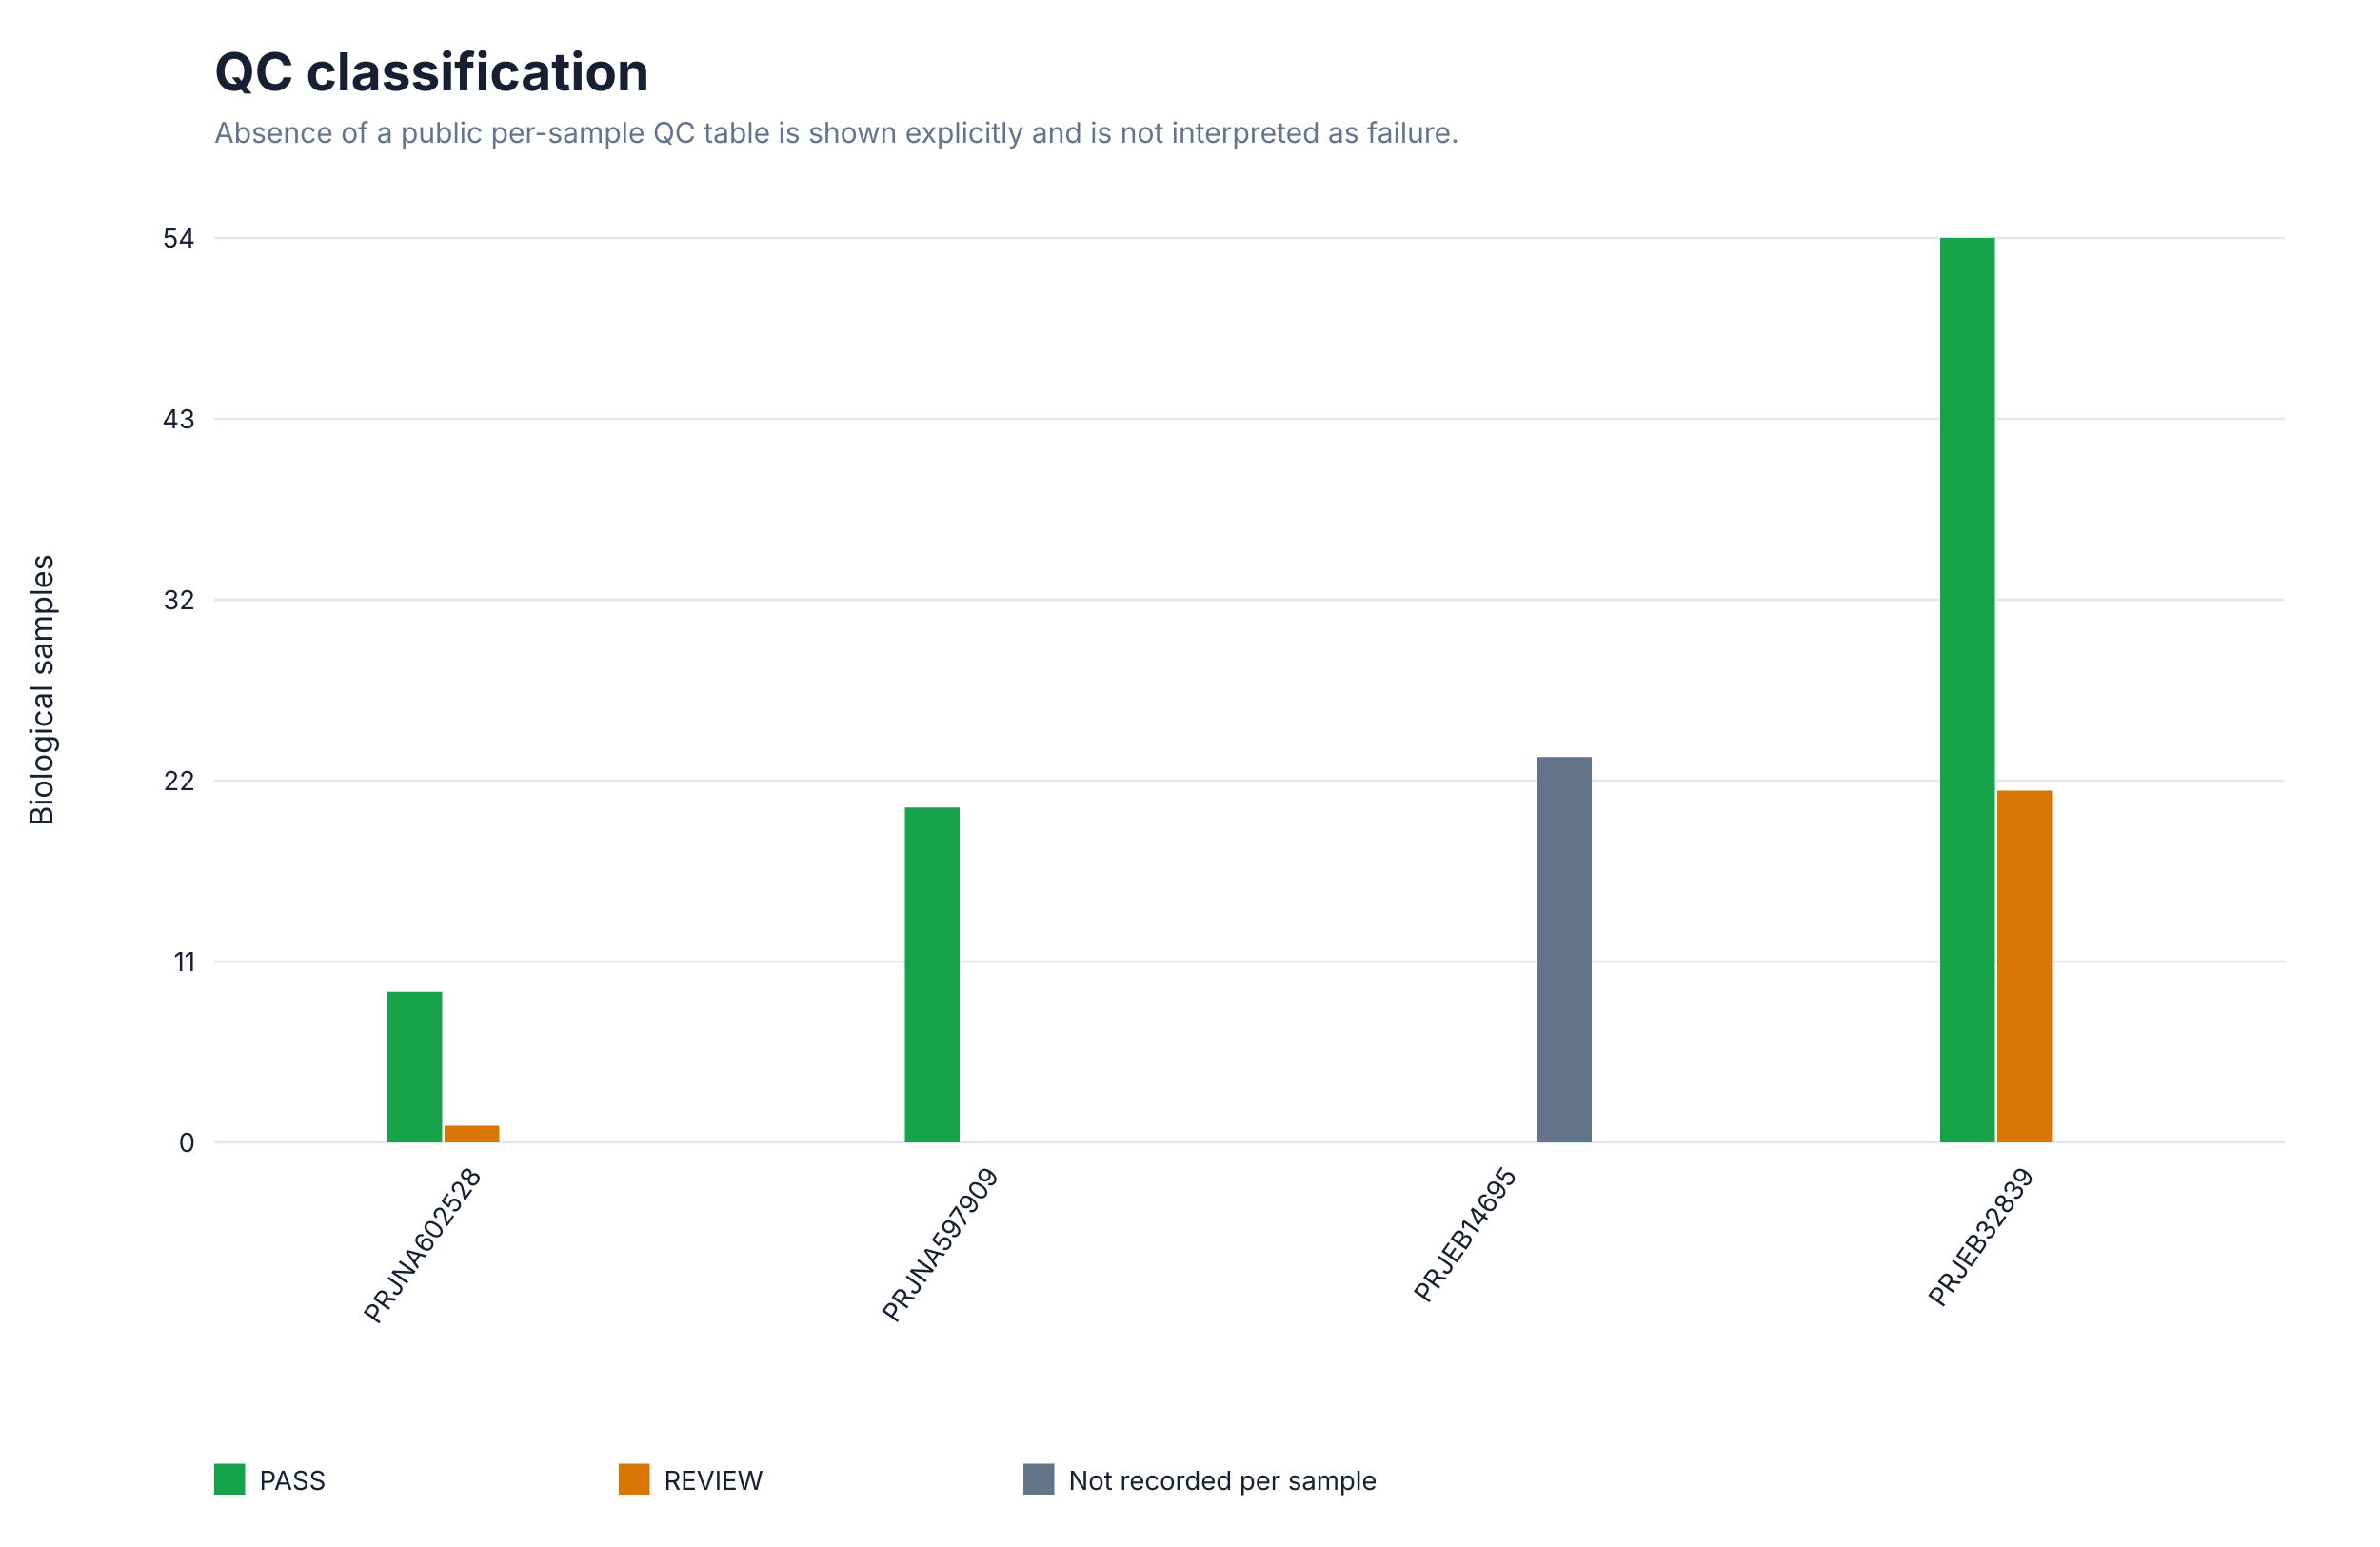
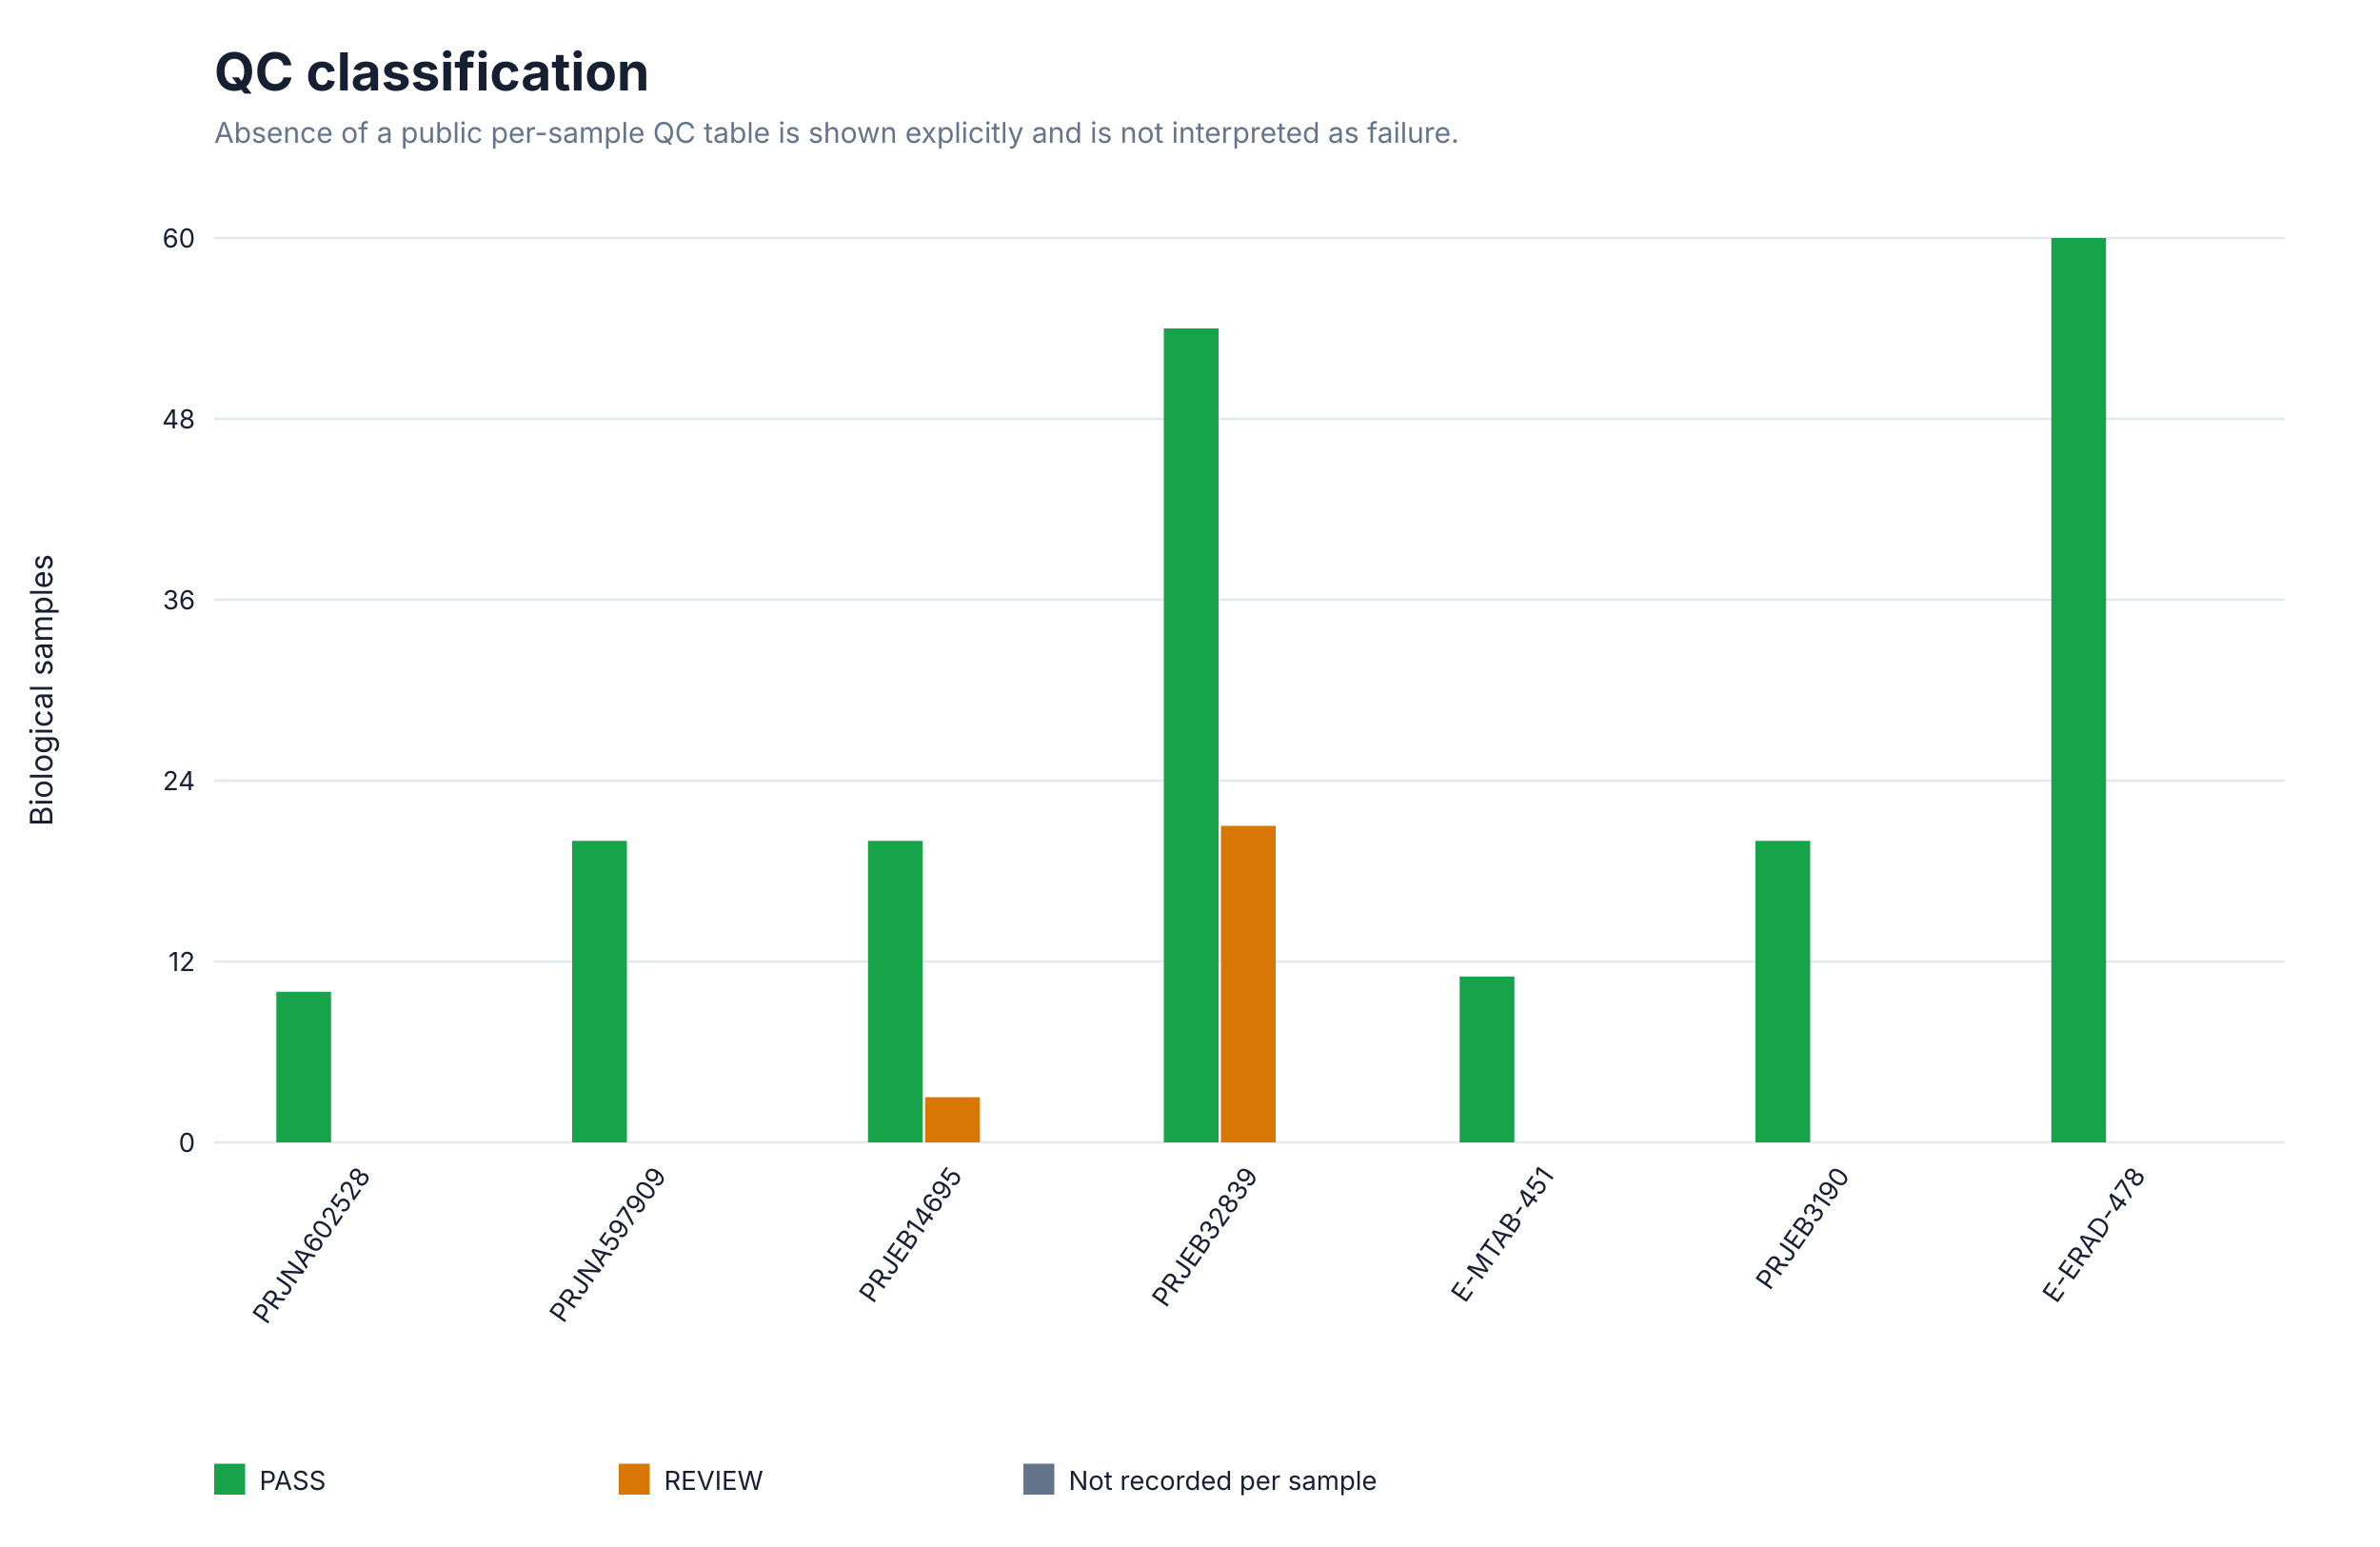
<svg xmlns="http://www.w3.org/2000/svg" width="1000" height="650" viewBox="0 0 1000 650" role="img" aria-labelledby="title desc">
  <rect width="100%" height="100%" fill="#ffffff" />
  <style>text{font-family:Inter,Segoe UI,Arial,sans-serif;fill:#172033}.axis{stroke:#94a3b8;stroke-width:1}.grid{stroke:#e2e8f0;stroke-width:1}.small{font-size:11px}.label{font-size:13px}.title{font-size:22px;font-weight:700}.subtitle{font-size:12px;fill:#64748b}</style>
  <text class="title" x="90" y="38">QC classification</text>
  <text class="subtitle" x="90" y="60">Absence of a public per-sample QC table is shown explicitly and is not interpreted as failure.</text>
  <line class="grid" x1="90" y1="480.0" x2="960" y2="480.0" />
  <text class="small" text-anchor="end" x="82" y="484.0">0</text>
  <line class="grid" x1="90" y1="404.0" x2="960" y2="404.0" />
-   <text class="small" text-anchor="end" x="82" y="408.0">11</text>
+   <text class="small" text-anchor="end" x="82" y="408.0">12</text>
  <line class="grid" x1="90" y1="328.0" x2="960" y2="328.0" />
-   <text class="small" text-anchor="end" x="82" y="332.0">22</text>
+   <text class="small" text-anchor="end" x="82" y="332.0">24</text>
  <line class="grid" x1="90" y1="252.0" x2="960" y2="252.0" />
-   <text class="small" text-anchor="end" x="82" y="256.0">32</text>
+   <text class="small" text-anchor="end" x="82" y="256.0">36</text>
  <line class="grid" x1="90" y1="176.0" x2="960" y2="176.0" />
-   <text class="small" text-anchor="end" x="82" y="180.0">43</text>
+   <text class="small" text-anchor="end" x="82" y="180.0">48</text>
  <line class="grid" x1="90" y1="100.0" x2="960" y2="100.0" />
-   <text class="small" text-anchor="end" x="82" y="104.0">54</text>
-   <rect x="162.8" y="416.7" width="23.0" height="63.3" fill="#16a34a" />
-   <rect x="186.8" y="473.0" width="23.0" height="7.0" fill="#d97706" />
-   <rect x="210.8" y="480.0" width="23.0" height="0.0" fill="#64748b" />
-   <text class="small" text-anchor="end" transform="translate(202.8 494) rotate(-55)">PRJNA602528</text>
-   <rect x="380.2" y="339.3" width="23.0" height="140.7" fill="#16a34a" />
-   <rect x="404.2" y="480.0" width="23.0" height="0.0" fill="#d97706" />
-   <rect x="428.2" y="480.0" width="23.0" height="0.0" fill="#64748b" />
-   <text class="small" text-anchor="end" transform="translate(420.2 494) rotate(-55)">PRJNA597909</text>
-   <rect x="597.8" y="480.0" width="23.0" height="0.0" fill="#16a34a" />
-   <rect x="621.8" y="480.0" width="23.0" height="0.0" fill="#d97706" />
-   <rect x="645.8" y="318.1" width="23.0" height="161.9" fill="#64748b" />
-   <text class="small" text-anchor="end" transform="translate(637.8 494) rotate(-55)">PRJEB14695</text>
-   <rect x="815.2" y="100.0" width="23.0" height="380.0" fill="#16a34a" />
-   <rect x="839.2" y="332.2" width="23.0" height="147.8" fill="#d97706" />
-   <rect x="863.2" y="480.0" width="23.0" height="0.0" fill="#64748b" />
-   <text class="small" text-anchor="end" transform="translate(855.2 494) rotate(-55)">PRJEB32839</text>
+   <text class="small" text-anchor="end" x="82" y="104.0">60</text>
+   <rect x="116.1" y="416.7" width="23.0" height="63.3" fill="#16a34a" />
+   <rect x="140.1" y="480.0" width="23.0" height="0.0" fill="#d97706" />
+   <rect x="164.1" y="480.0" width="23.0" height="0.0" fill="#64748b" />
+   <text class="small" text-anchor="end" transform="translate(156.1 494) rotate(-55)">PRJNA602528</text>
+   <rect x="240.4" y="353.3" width="23.0" height="126.7" fill="#16a34a" />
+   <rect x="264.4" y="480.0" width="23.0" height="0.0" fill="#d97706" />
+   <rect x="288.4" y="480.0" width="23.0" height="0.0" fill="#64748b" />
+   <text class="small" text-anchor="end" transform="translate(280.4 494) rotate(-55)">PRJNA597909</text>
+   <rect x="364.7" y="353.3" width="23.0" height="126.7" fill="#16a34a" />
+   <rect x="388.7" y="461.0" width="23.0" height="19.0" fill="#d97706" />
+   <rect x="412.7" y="480.0" width="23.0" height="0.0" fill="#64748b" />
+   <text class="small" text-anchor="end" transform="translate(404.7 494) rotate(-55)">PRJEB14695</text>
+   <rect x="489.0" y="138.0" width="23.0" height="342.0" fill="#16a34a" />
+   <rect x="513.0" y="347.0" width="23.0" height="133.0" fill="#d97706" />
+   <rect x="537.0" y="480.0" width="23.0" height="0.0" fill="#64748b" />
+   <text class="small" text-anchor="end" transform="translate(529.0 494) rotate(-55)">PRJEB32839</text>
+   <rect x="613.3" y="410.3" width="23.0" height="69.7" fill="#16a34a" />
+   <rect x="637.3" y="480.0" width="23.0" height="0.0" fill="#d97706" />
+   <rect x="661.3" y="480.0" width="23.0" height="0.0" fill="#64748b" />
+   <text class="small" text-anchor="end" transform="translate(653.3 494) rotate(-55)">E-MTAB-451</text>
+   <rect x="737.6" y="353.3" width="23.0" height="126.7" fill="#16a34a" />
+   <rect x="761.6" y="480.0" width="23.0" height="0.0" fill="#d97706" />
+   <rect x="785.6" y="480.0" width="23.0" height="0.0" fill="#64748b" />
+   <text class="small" text-anchor="end" transform="translate(777.6 494) rotate(-55)">PRJEB3190</text>
+   <rect x="861.9" y="100.0" width="23.0" height="380.0" fill="#16a34a" />
+   <rect x="885.9" y="480.0" width="23.0" height="0.0" fill="#d97706" />
+   <rect x="909.9" y="480.0" width="23.0" height="0.0" fill="#64748b" />
+   <text class="small" text-anchor="end" transform="translate(901.9 494) rotate(-55)">E-ERAD-478</text>
  <rect x="90" y="615" width="13" height="13" fill="#16a34a" />
  <text class="small" x="109" y="626">PASS</text>
  <rect x="260" y="615" width="13" height="13" fill="#d97706" />
  <text class="small" x="279" y="626">REVIEW</text>
  <rect x="430" y="615" width="13" height="13" fill="#64748b" />
  <text class="small" x="449" y="626">Not recorded per sample</text>
  <text class="label" text-anchor="middle" transform="translate(22 290.0) rotate(-90)">Biological samples</text>
</svg>
